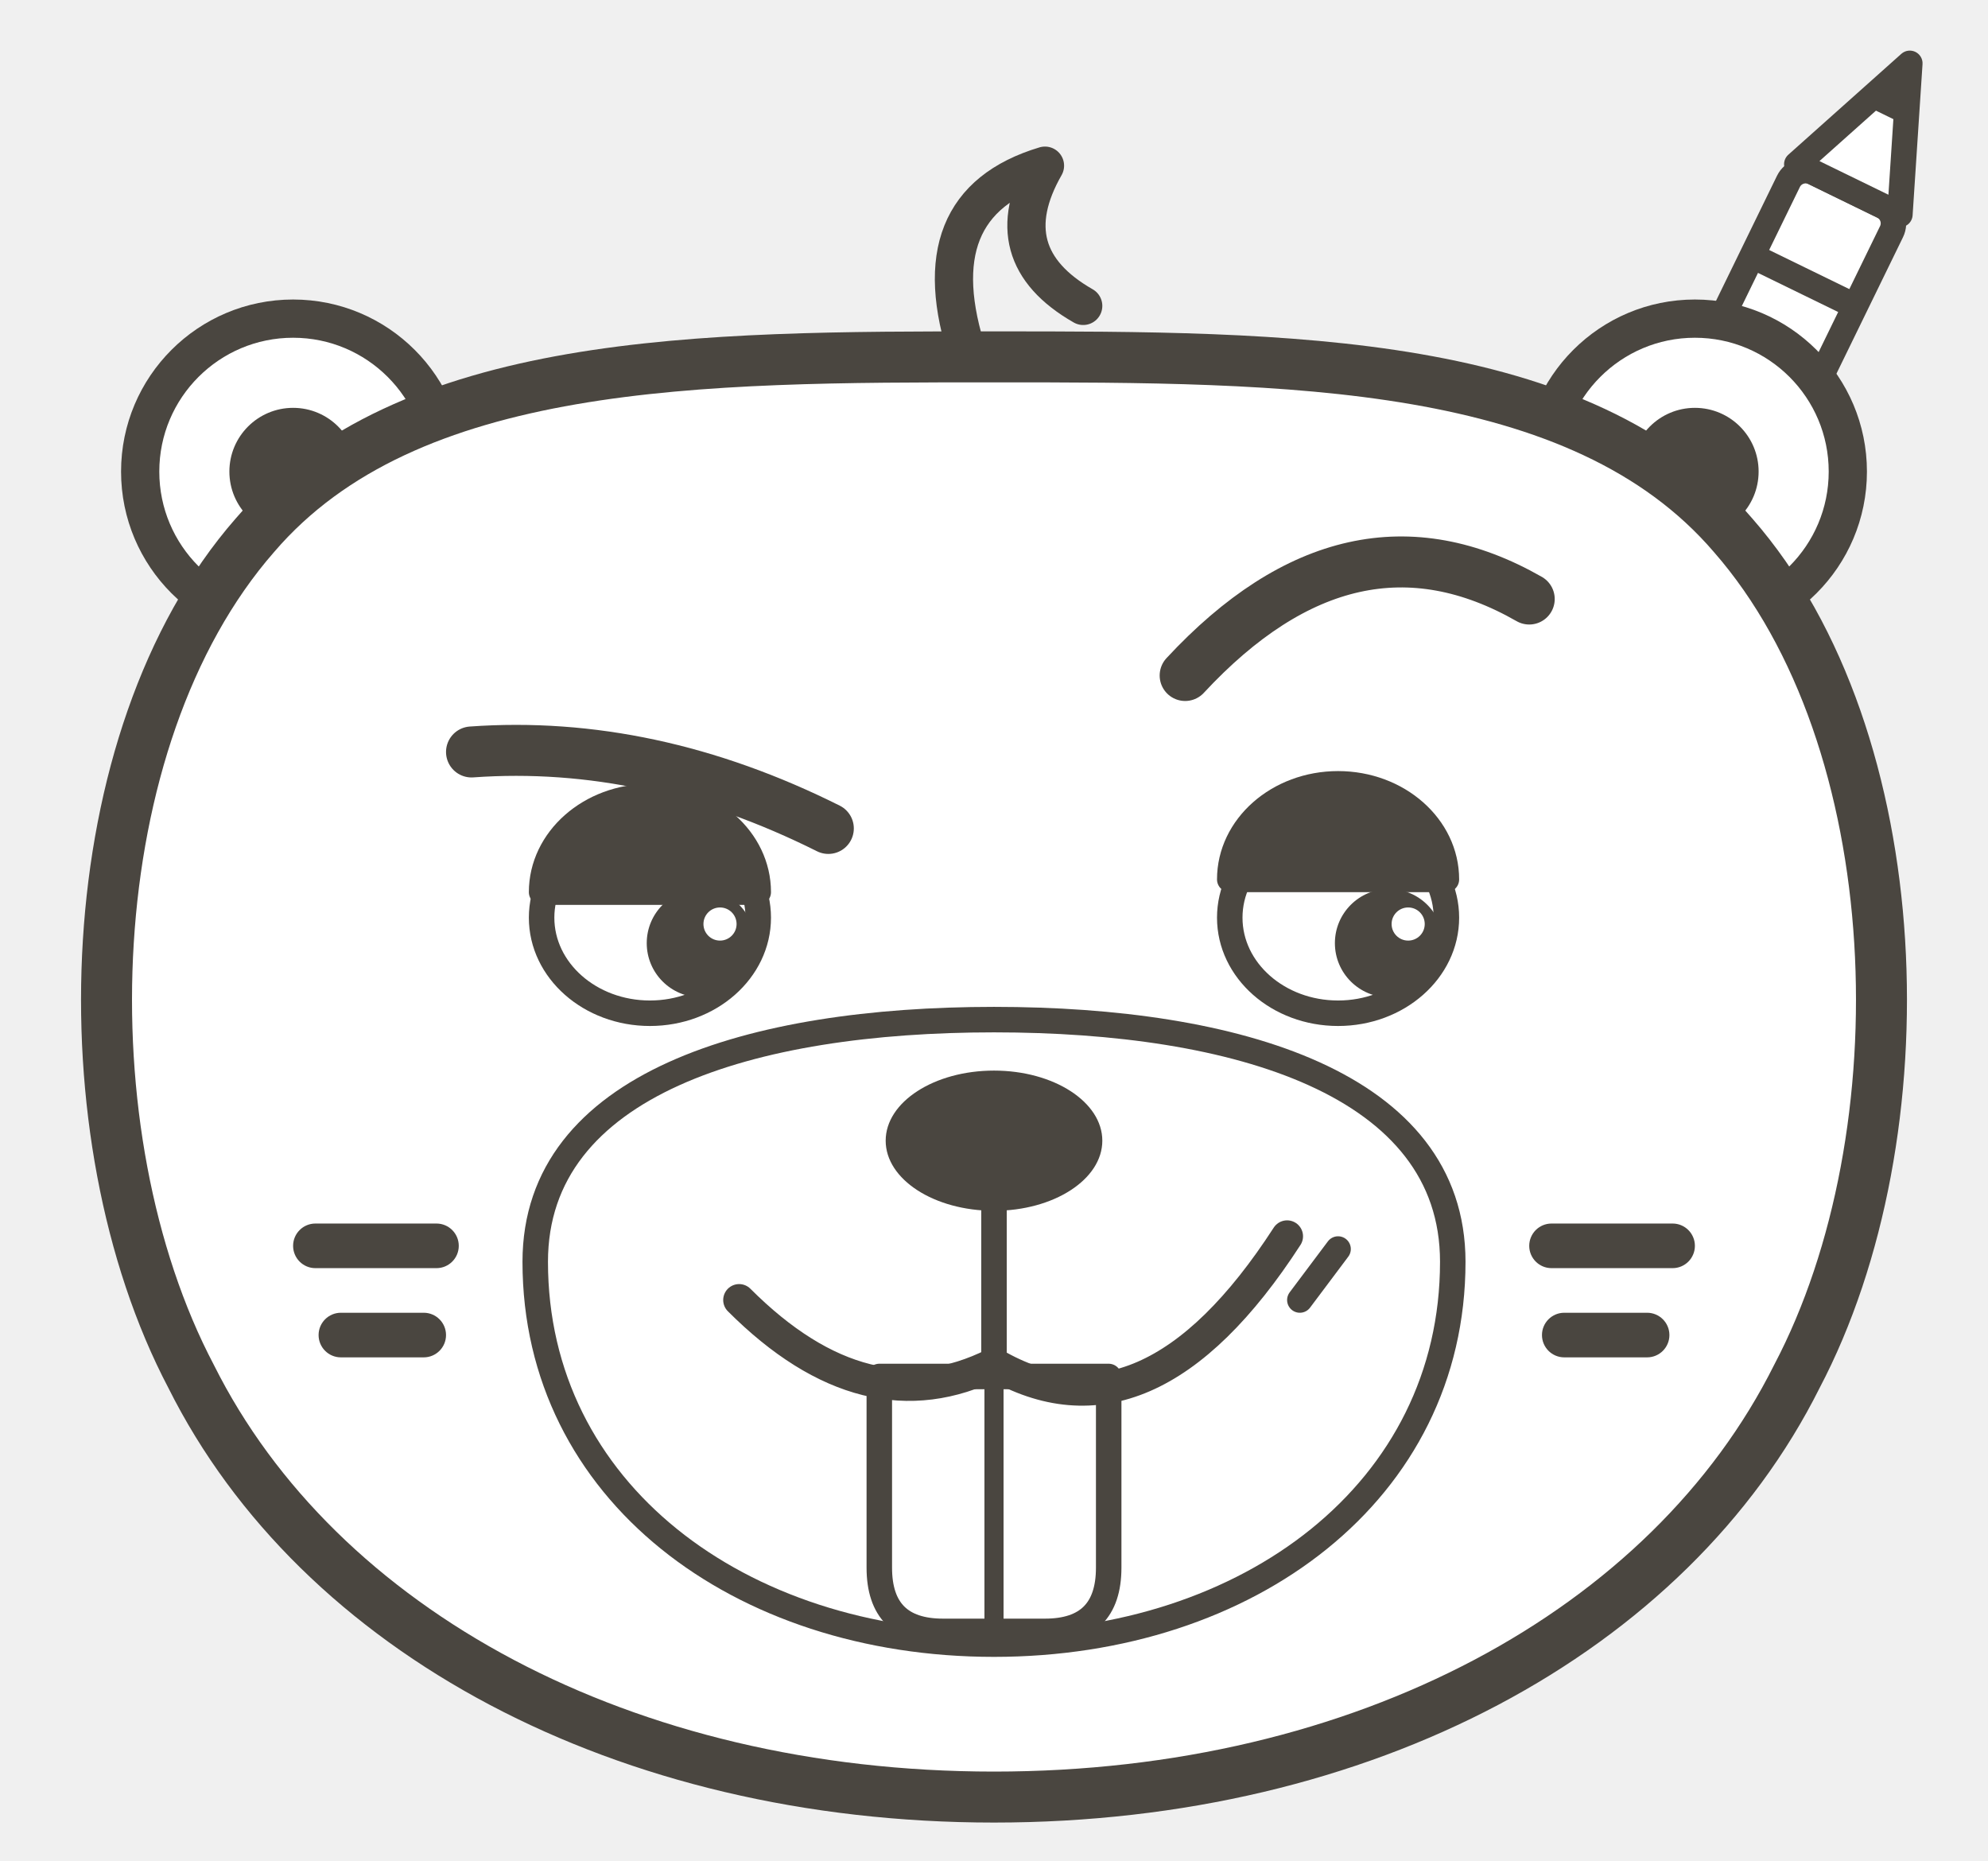
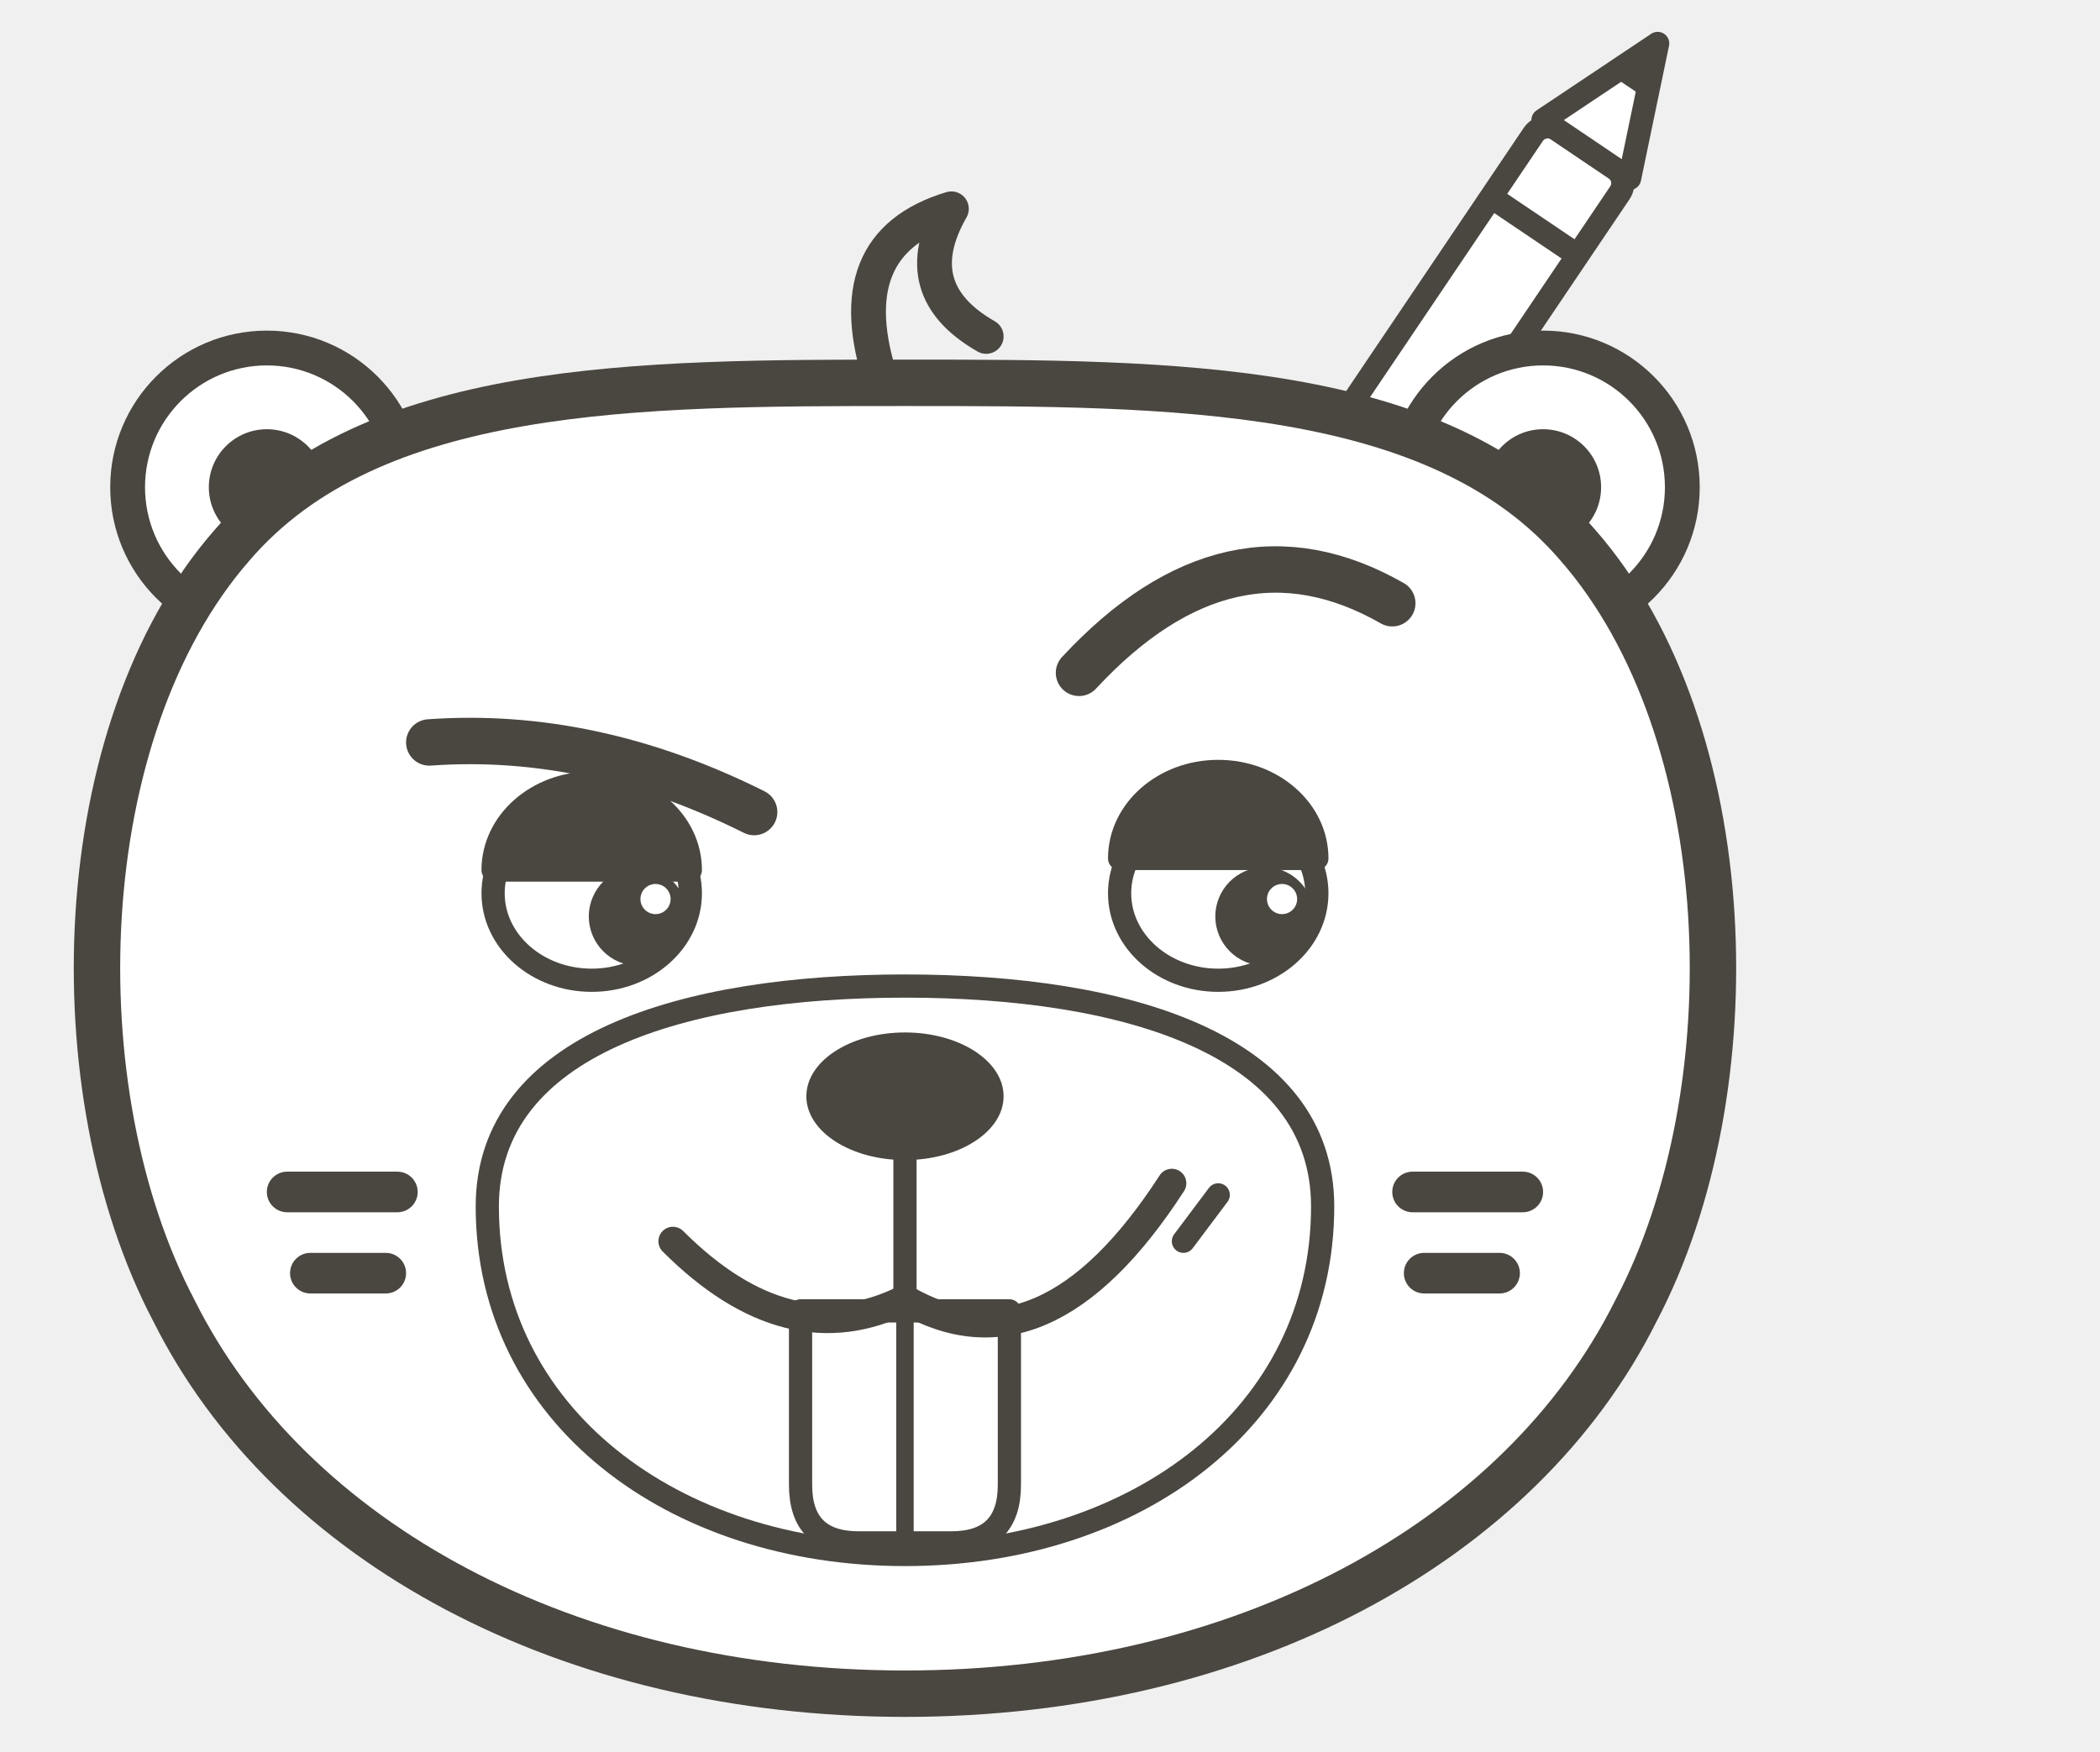
- <svg xmlns="http://www.w3.org/2000/svg" viewBox="44 34 312 292" width="312" height="292" role="img" aria-label="Mascota de Tisty: castor pícaro con un lápiz detrás de la oreja">
-   <g transform="translate(292 150) rotate(26)">
-     <rect x="-9" y="-96" width="18" height="104" rx="3" fill="#FFFFFF" stroke="#4A4640" stroke-width="4" />
-     <path d="M-9 -80 L9 -80" stroke="#4A4640" stroke-width="4" />
-     <path d="M-9 -96 L0 -118 L9 -96 Z" fill="#FFFFFF" stroke="#4A4640" stroke-width="4" stroke-linejoin="round" />
-     <path d="M-3.6 -109 L0 -118 L3.6 -109 Z" fill="#4A4640" />
+ <svg xmlns="http://www.w3.org/2000/svg" viewBox="44 24 362 302" width="362" height="302" role="img" aria-label="Tisto, la mascota de Tisty: castor pícaro con un lápiz en la oreja">
+   <g transform="translate(266 126) rotate(34)">
+     <rect x="-9" y="-92" width="18" height="100" rx="3" fill="#FFFFFF" stroke="#4A4640" stroke-width="4" />
+     <path d="M-9 -76 L9 -76" stroke="#4A4640" stroke-width="4" />
+     <path d="M-9 -92 L0 -114 L9 -92 Z" fill="#FFFFFF" stroke="#4A4640" stroke-width="4" stroke-linejoin="round" />
+     <path d="M-3.6 -105 L0 -114 L3.6 -105 Z" fill="#4A4640" />
  </g>
  <circle cx="90" cy="108" r="24" fill="#FFFFFF" stroke="#4A4640" stroke-width="6" />
  <circle cx="90" cy="108" r="10" fill="#4A4640" />
  <circle cx="310" cy="108" r="24" fill="#FFFFFF" stroke="#4A4640" stroke-width="6" />
  <circle cx="310" cy="108" r="10" fill="#4A4640" />
  <path d="M200 90 C246 90 292 90 316 118 C344 150 346 212 326 250 C306 290 258 316 200 316 C142 316 94 290 74 250 C54 212 56 150 84 118 C108 90 154 90 200 90 Z" fill="#FFFFFF" />
  <path d="M128 232 C128 204 162 194 200 194 C238 194 272 204 272 232 C272 268 240 292 200 292 C160 292 128 268 128 232 Z" fill="none" stroke="#4A4640" stroke-width="4" />
  <path d="M182 250 H218 V280 Q218 290 208 290 H192 Q182 290 182 280 Z" fill="#FFFFFF" stroke="#4A4640" stroke-width="4" stroke-linejoin="round" />
  <path d="M200 252 V289" stroke="#4A4640" stroke-width="3" stroke-linecap="round" />
  <ellipse cx="200" cy="213" rx="17" ry="11" fill="#4A4640" />
  <path d="M200 223 L200 248" stroke="#4A4640" stroke-width="4" stroke-linecap="round" fill="none" />
  <path d="M160 238 Q180 258 200 248 Q224 262 246 228" stroke="#4A4640" stroke-width="5" stroke-linecap="round" stroke-linejoin="round" fill="none" />
  <path d="M248 238 L254 230" stroke="#4A4640" stroke-width="4" stroke-linecap="round" fill="none" />
  <rect x="90" y="226" width="26" height="7" rx="3.5" fill="#4A4640" />
  <rect x="94" y="240" width="20" height="7" rx="3.5" fill="#4A4640" />
  <rect x="284" y="226" width="26" height="7" rx="3.5" fill="#4A4640" />
  <rect x="286" y="240" width="20" height="7" rx="3.5" fill="#4A4640" />
  <ellipse cx="146" cy="178" rx="17" ry="15" fill="#FFFFFF" stroke="#4A4640" stroke-width="4" />
  <ellipse cx="254" cy="178" rx="17" ry="15" fill="#FFFFFF" stroke="#4A4640" stroke-width="4" />
  <circle cx="154" cy="182" r="8.5" fill="#4A4640" />
  <circle cx="262" cy="182" r="8.5" fill="#4A4640" />
  <circle cx="157" cy="179" r="2.6" fill="#FFFFFF" />
  <circle cx="265" cy="179" r="2.6" fill="#FFFFFF" />
  <path d="M129 174 A17 15 0 0 1 163 174 Z" fill="#4A4640" stroke="#4A4640" stroke-width="4" stroke-linejoin="round" />
  <path d="M237 172 A17 15 0 0 1 271 172 Z" fill="#4A4640" stroke="#4A4640" stroke-width="4" stroke-linejoin="round" />
  <path d="M118 152 Q146 150 174 164" stroke="#4A4640" stroke-width="8" stroke-linecap="round" fill="none" />
  <path d="M230 140 Q256 112 284 128" stroke="#4A4640" stroke-width="8" stroke-linecap="round" fill="none" />
  <path d="M196 90 Q188 66 208 60 Q200 74 214 82" stroke="#4A4640" stroke-width="6" stroke-linecap="round" stroke-linejoin="round" fill="none" />
  <path d="M200 90 C246 90 292 90 316 118 C344 150 346 212 326 250 C306 290 258 316 200 316 C142 316 94 290 74 250 C54 212 56 150 84 118 C108 90 154 90 200 90 Z" fill="none" stroke="#4A4640" stroke-width="8" stroke-linejoin="round" />
</svg>
